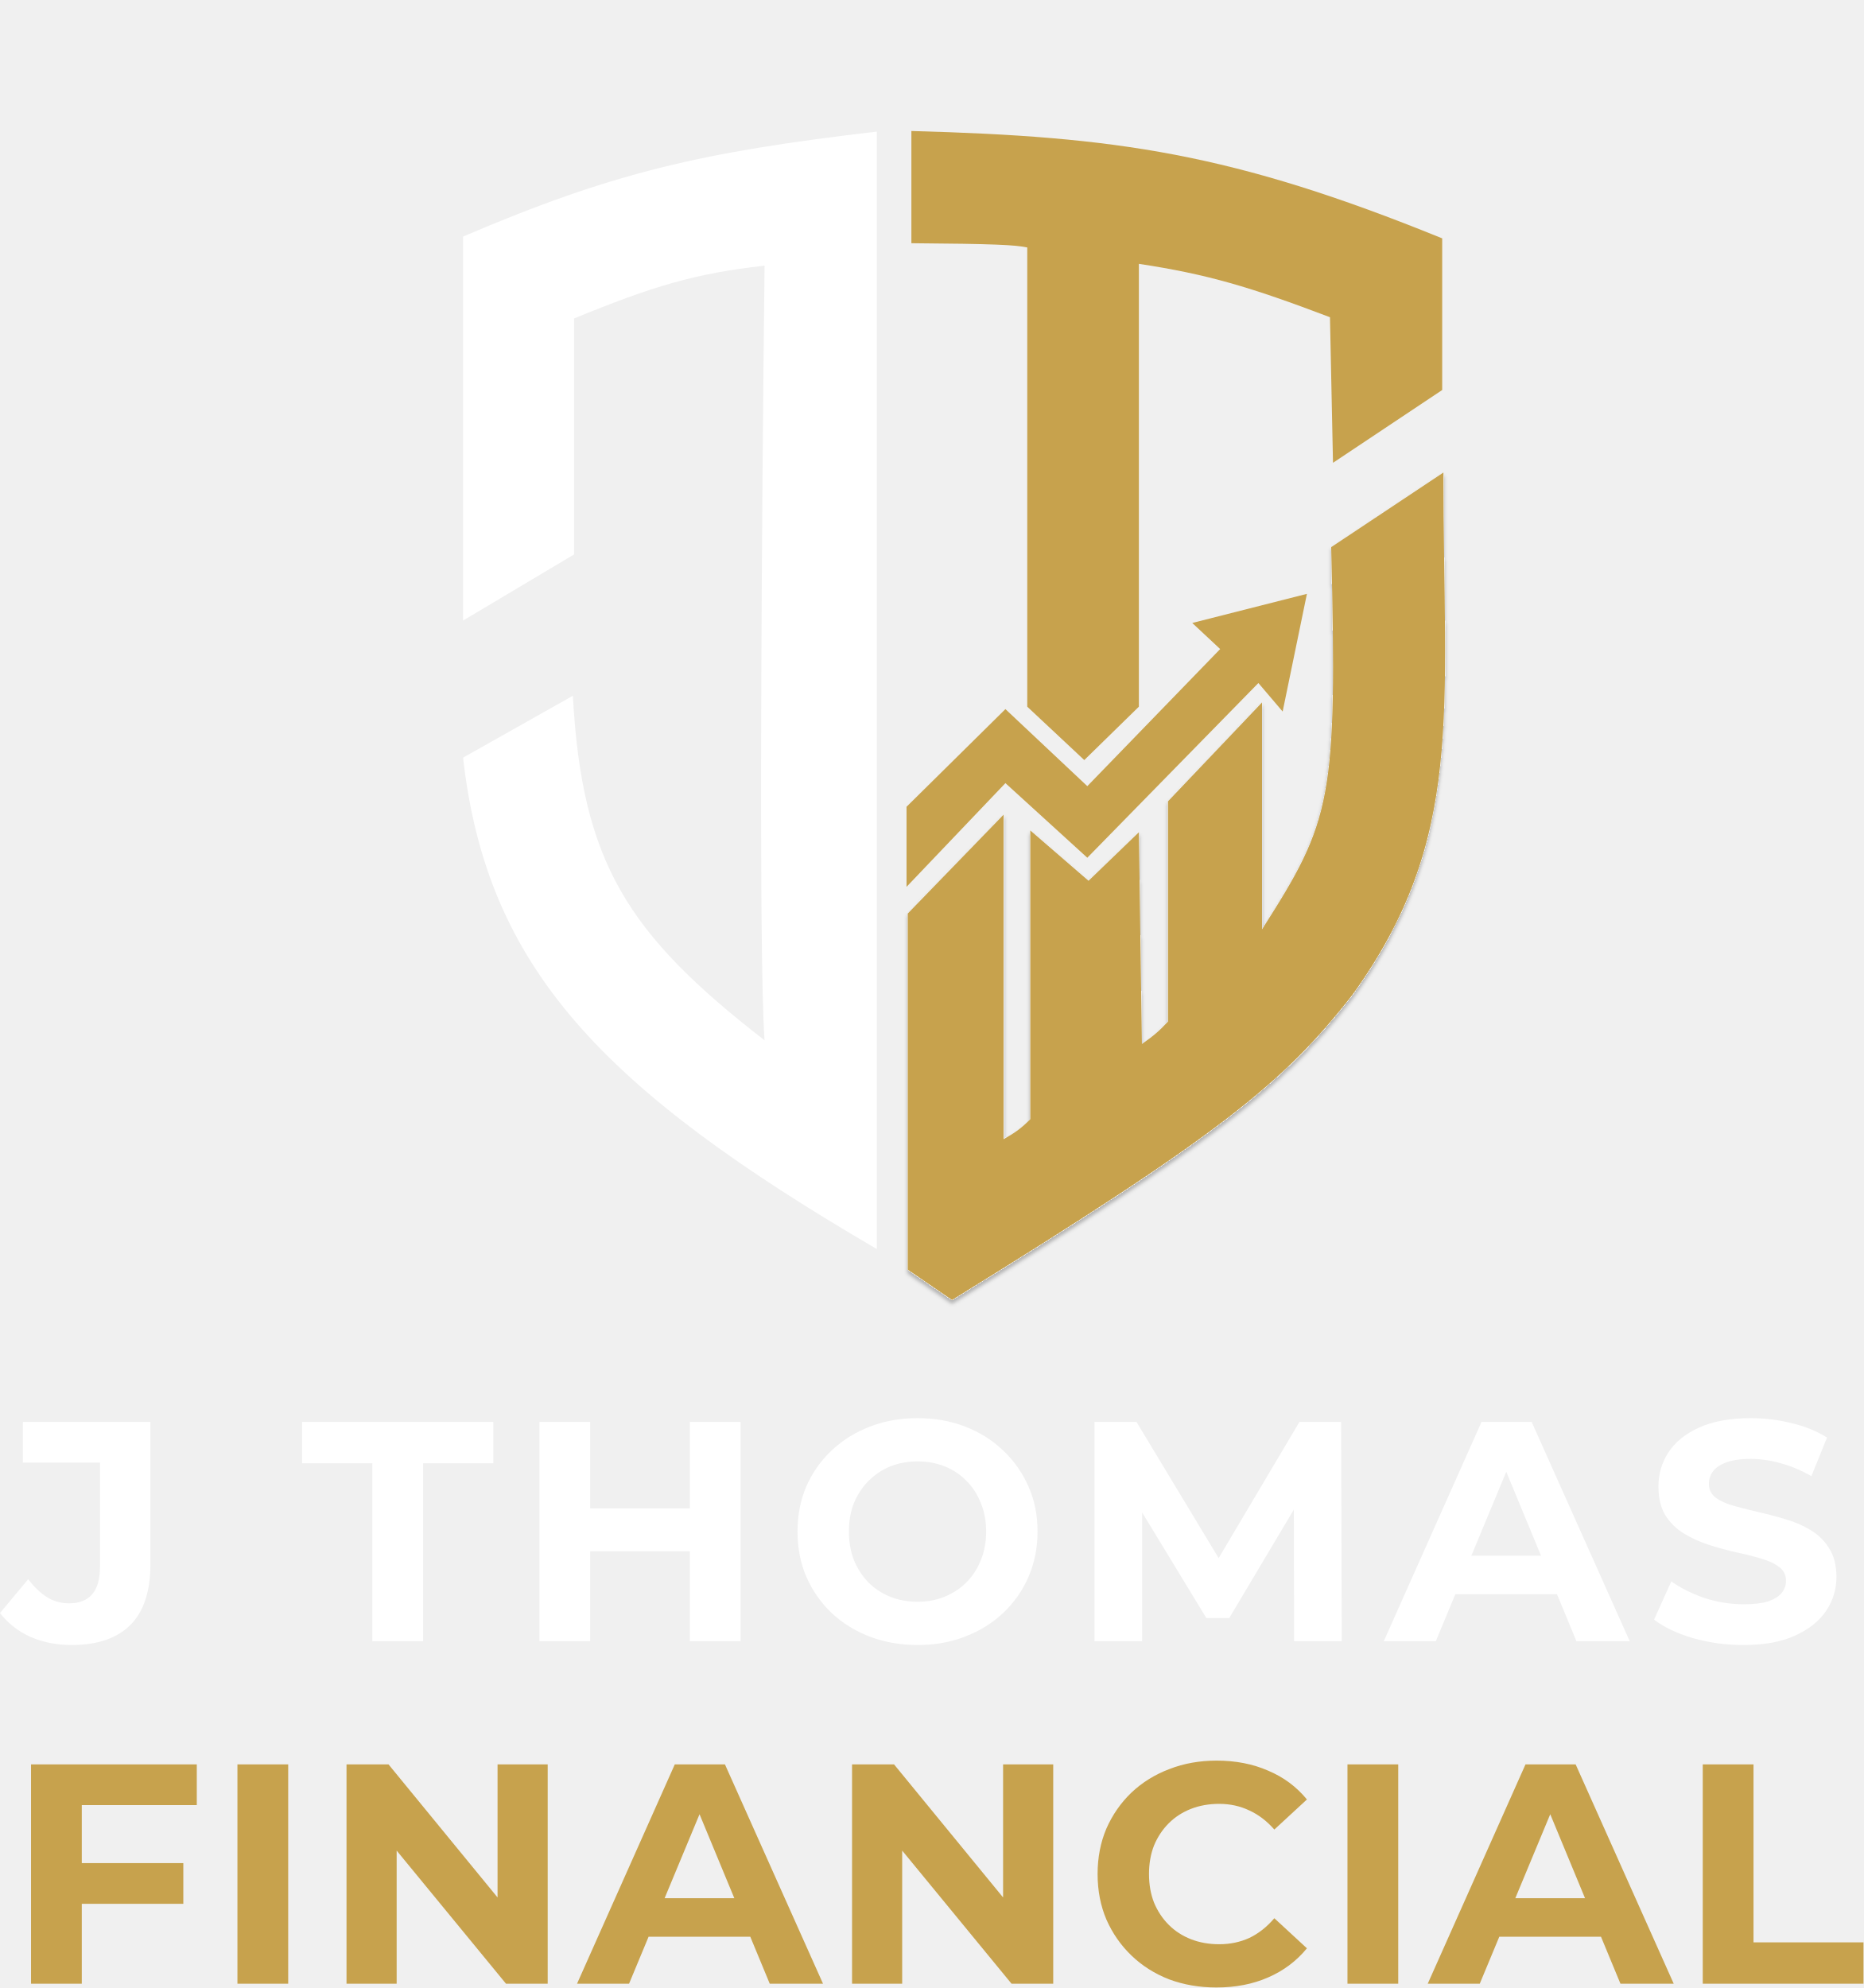
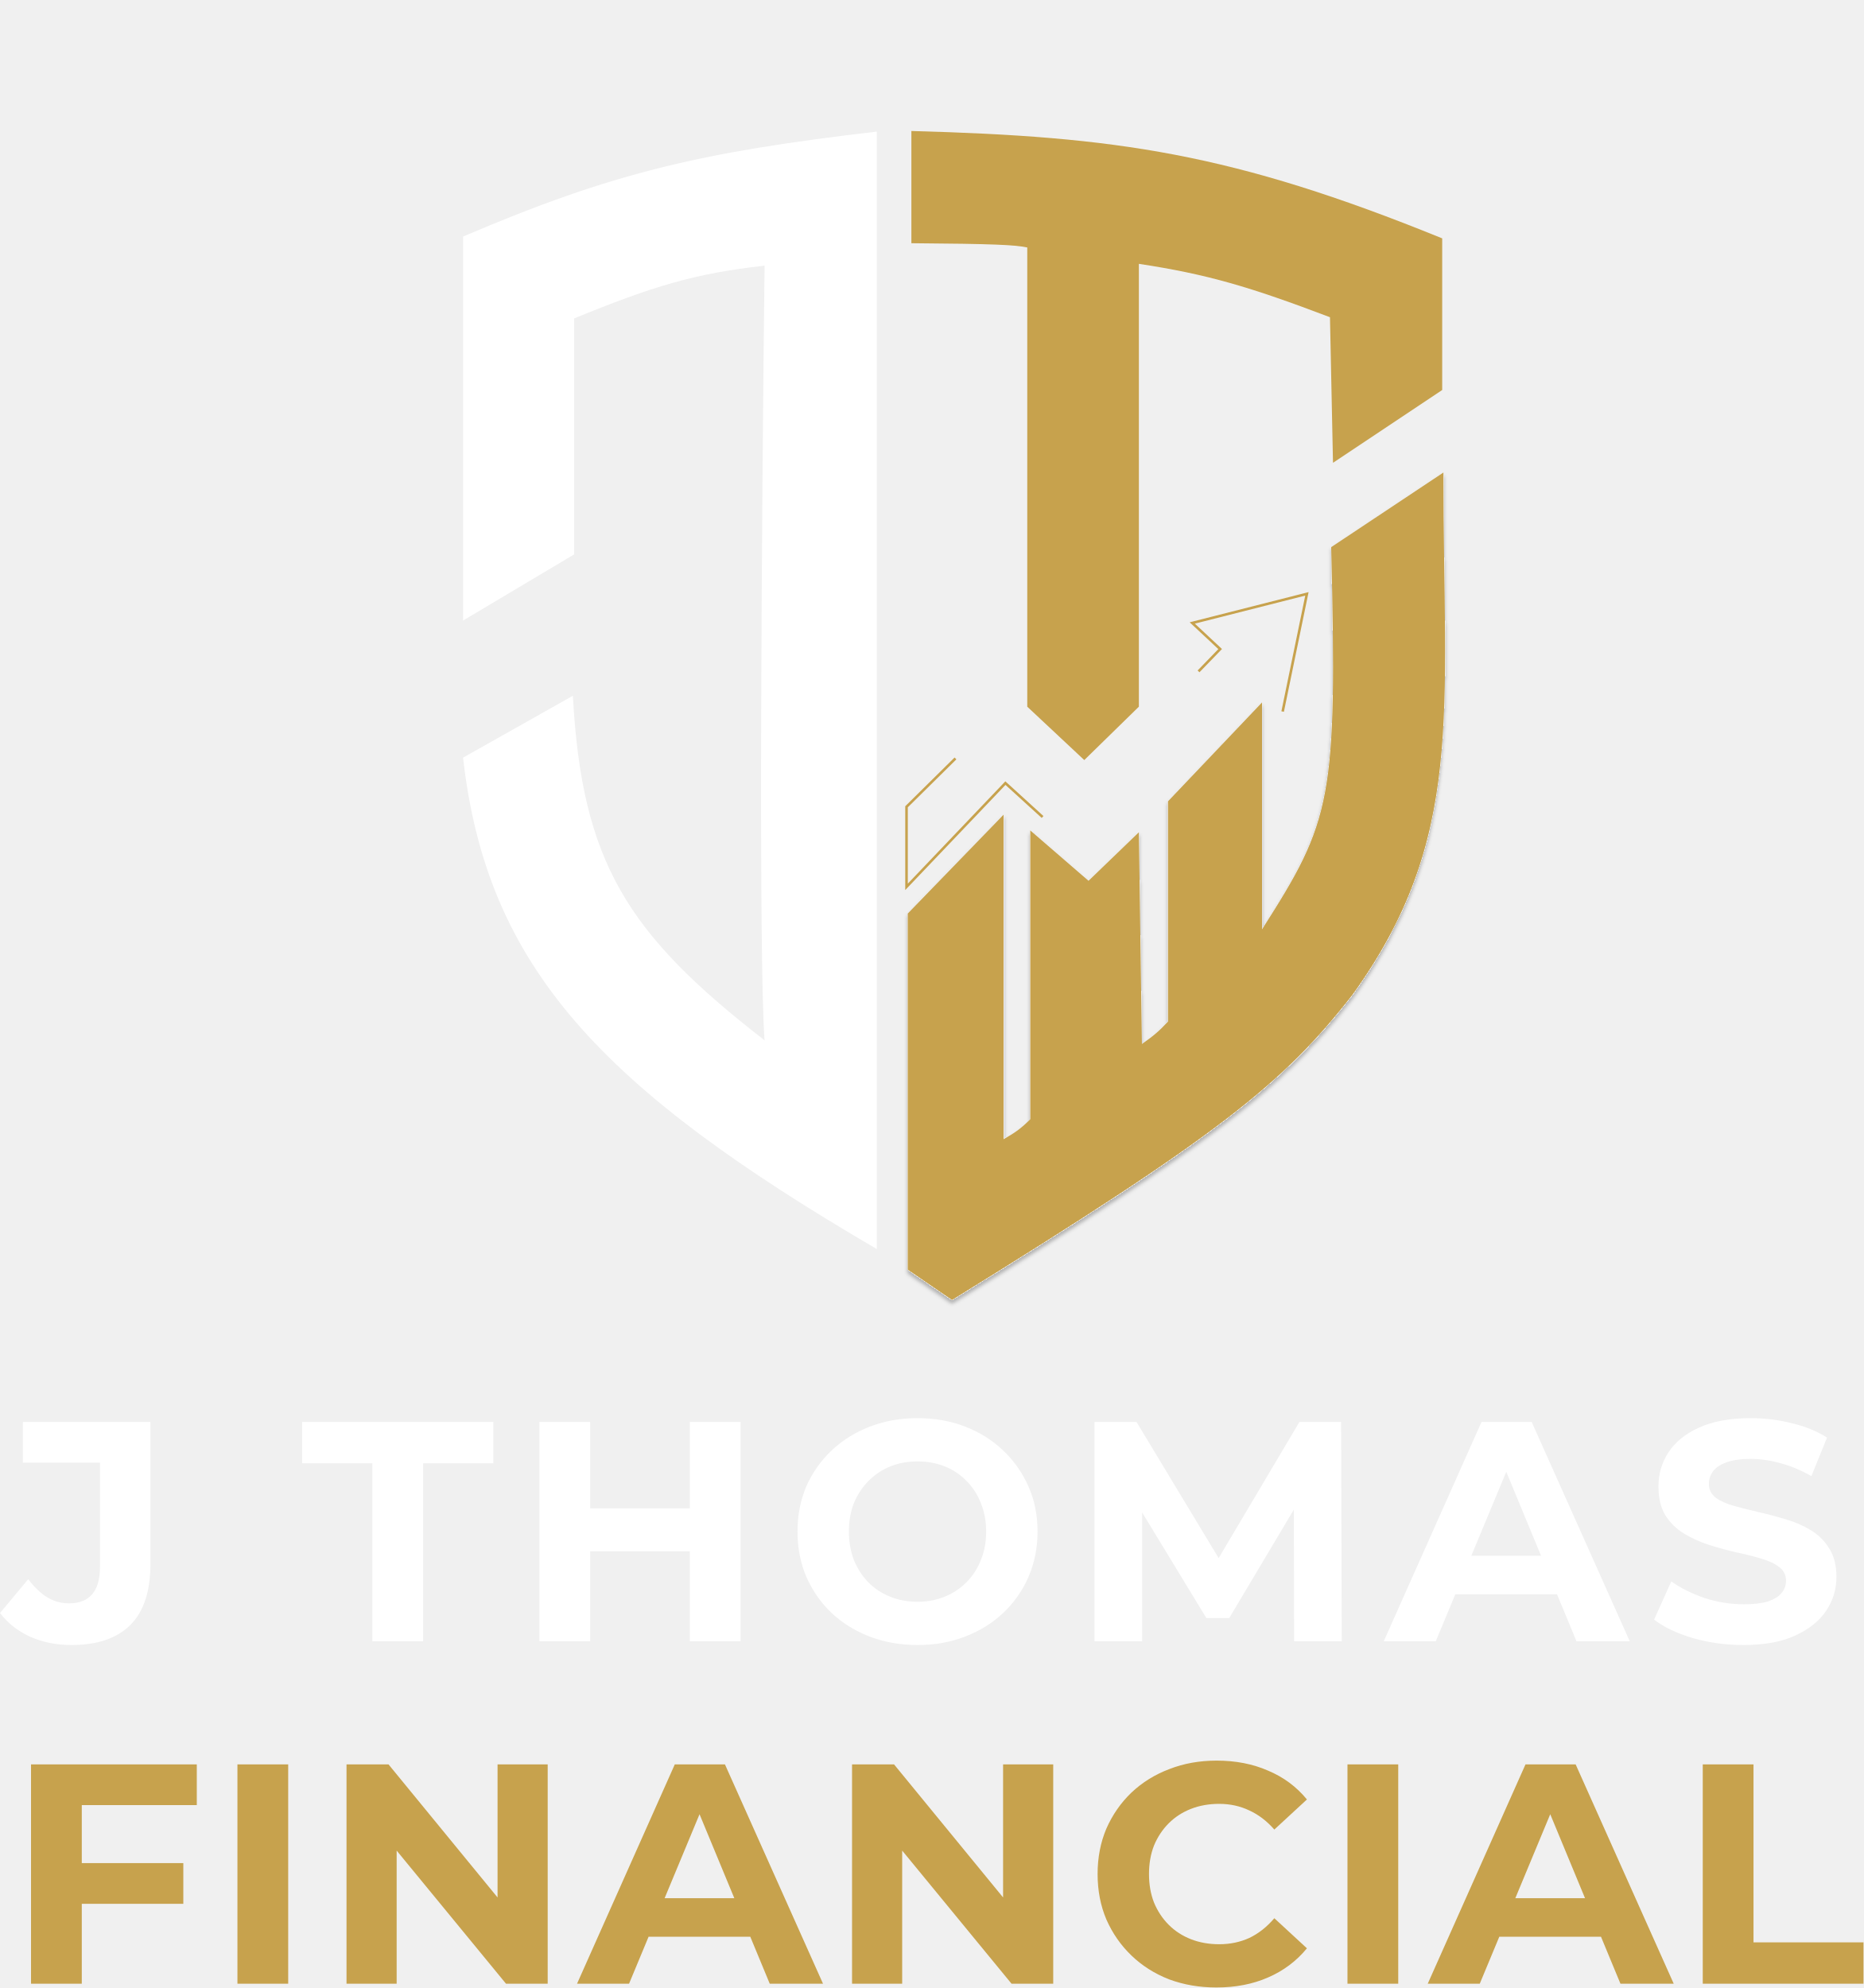
<svg xmlns="http://www.w3.org/2000/svg" width="2177" height="2322" viewBox="0 0 2177 2322" fill="none">
-   <path d="M1024.09 1458.86C702.404 1271.09 568.489 1130.09 540.856 884.93L669.103 812.658C679.613 1006.7 732.164 1090.41 893.004 1215.11C885.636 1118.75 889.934 571.751 893.004 310.297C811.271 319.401 762.032 334.426 670.52 371.941V647.566L540.856 724.798V276.287C715.159 201.89 817.898 177.799 1024.09 153.708V1458.86Z" fill="white" />
-   <path d="M1064.47 153C1303.9 159.502 1439.28 178.702 1684.45 278.413V455.55L1556.91 540.575L1553.37 370.524C1459.5 334.885 1410.07 320.283 1330.18 308.172V825.412L1266.41 887.765L1199.81 825.412V289.041C1185.72 286.04 1161.55 284.805 1064.47 284.081V153Z" fill="#C7A24D" />
-   <path d="M1498.1 831.08L1469.76 797.778L1269.95 1001.84L1174.3 914.689L1058.8 1035.85V942.322L1174.3 828.246L1269.95 918.231L1425.12 758.1L1392.53 727.632L1526.45 693.622L1498.1 831.08Z" fill="#C7A24D" />
+   <path id="shield-left" d="M1024.09 1458.86C702.404 1271.09 568.489 1130.09 540.856 884.93L669.103 812.658C679.613 1006.7 732.164 1090.41 893.004 1215.11C885.636 1118.75 889.934 571.751 893.004 310.297C811.271 319.401 762.032 334.426 670.52 371.941V647.566L540.856 724.798V276.287C715.159 201.89 817.898 177.799 1024.09 153.708V1458.86Z" fill="white" />
+   <path id="letter-t" d="M1064.47 153C1303.9 159.502 1439.28 178.702 1684.45 278.413V455.55L1556.91 540.575L1553.37 370.524C1459.5 334.885 1410.07 320.283 1330.18 308.172V825.412L1266.41 887.765L1199.81 825.412V289.041C1185.72 286.04 1161.55 284.805 1064.47 284.081V153Z" fill="#C7A24D" />
+   <path id="chart-arrow" d="M1498.1 831.08L1469.76 797.778L1269.95 1001.84L1174.3 914.689L1058.8 1035.85V942.322L1174.3 828.246L1269.95 918.231L1425.12 758.1L1392.53 727.632L1526.45 693.622L1498.1 831.08Z" fill="none" stroke="#C7A24D" stroke-width="3" />
  <g filter="url(#filter0_d_22_150)">
-     <path d="M1685.87 551.912C1685.87 833.206 1711.38 979.167 1579.59 1161.97C1498.28 1266.21 1423.71 1325.65 1111.95 1518.37L1060.22 1482.95V1067.03L1172.17 951.533V1330.61C1186.12 1322.66 1193.05 1317.61 1203.35 1307.22V969.956L1271.37 1028.77L1330.18 972.081L1333.72 1219.37C1346.96 1210.16 1353.73 1204.49 1364.19 1193.15V935.945L1474.01 820.452V1085.45C1555.5 957.911 1561.87 934.528 1554.79 639.063L1685.87 551.912Z" fill="#C7A24D" />
+     <path id="shield-right" d="M1685.87 551.912C1685.87 833.206 1711.38 979.167 1579.59 1161.97C1498.28 1266.21 1423.71 1325.65 1111.95 1518.37L1060.22 1482.95V1067.03L1172.17 951.533V1330.61C1186.12 1322.66 1193.05 1317.61 1203.35 1307.22V969.956L1271.37 1028.77L1330.18 972.081L1333.72 1219.37C1346.96 1210.16 1353.73 1204.49 1364.19 1193.15V935.945L1474.01 820.452V1085.45C1555.5 957.911 1561.87 934.528 1554.79 639.063L1685.87 551.912Z" fill="#C7A24D" />
  </g>
-   <path d="M91.134 2176.09H214.11V2223.67H91.134V2176.09ZM95.526 2317H36.234V2060.8H229.848V2108.38H95.526V2317ZM277.308 2317V2060.8H336.6V2317H277.308ZM404.722 2317V2060.8H453.766L604.924 2245.26H581.134V2060.8H639.694V2317H591.016L439.492 2132.54H463.282V2317H404.722ZM673.958 2317L788.15 2060.8H846.71L961.268 2317H899.048L805.352 2090.81H828.776L734.714 2317H673.958ZM731.054 2262.1L746.792 2217.08H878.552L894.656 2262.1H731.054ZM995.168 2317V2060.8H1044.21L1195.37 2245.26H1171.58V2060.8H1230.14V2317H1181.46L1029.94 2132.54H1053.73V2317H995.168ZM1420.69 2321.39C1400.92 2321.39 1382.5 2318.22 1365.42 2311.88C1348.58 2305.29 1333.94 2296.02 1321.5 2284.06C1309.06 2272.1 1299.3 2258.07 1292.22 2241.97C1285.39 2225.87 1281.97 2208.18 1281.97 2188.9C1281.97 2169.62 1285.39 2151.93 1292.22 2135.83C1299.3 2119.73 1309.06 2105.7 1321.5 2093.74C1334.19 2081.78 1348.95 2072.63 1365.79 2066.29C1382.62 2059.7 1401.04 2056.41 1421.05 2056.41C1443.26 2056.41 1463.26 2060.31 1481.08 2068.12C1499.13 2075.68 1514.26 2086.91 1526.46 2101.79L1488.4 2136.93C1479.61 2126.92 1469.85 2119.48 1459.12 2114.6C1448.38 2109.48 1436.67 2106.92 1423.98 2106.92C1412.02 2106.92 1401.04 2108.87 1391.04 2112.77C1381.04 2116.68 1372.37 2122.29 1365.05 2129.61C1357.73 2136.93 1352 2145.59 1347.85 2155.59C1343.95 2165.6 1342 2176.7 1342 2188.9C1342 2201.1 1343.95 2212.2 1347.85 2222.21C1352 2232.21 1357.73 2240.87 1365.05 2248.19C1372.37 2255.51 1381.04 2261.12 1391.04 2265.03C1401.04 2268.93 1412.02 2270.88 1423.98 2270.88C1436.67 2270.88 1448.38 2268.44 1459.12 2263.56C1469.85 2258.44 1479.61 2250.75 1488.4 2240.51L1526.46 2275.64C1514.26 2290.53 1499.13 2301.87 1481.08 2309.68C1463.26 2317.49 1443.13 2321.39 1420.69 2321.39ZM1573.82 2317V2060.8H1633.11V2317H1573.82ZM1667.56 2317L1781.75 2060.8H1840.31L1954.87 2317H1892.65L1798.96 2090.81H1822.38L1728.32 2317H1667.56ZM1724.66 2262.1L1740.4 2217.08H1872.16L1888.26 2262.1H1724.66ZM1988.77 2317V2060.8H2048.06V2268.69H2176.53V2317H1988.77Z" fill="#C7A24D" />
-   <path d="M83.448 1921.39C66.124 1921.39 50.142 1918.22 35.502 1911.88C21.106 1905.29 9.272 1896.02 -4.32469e-05 1884.06L32.94 1844.53C40.016 1853.8 47.458 1860.88 55.266 1865.76C63.074 1870.4 71.492 1872.71 80.52 1872.71C104.676 1872.71 116.754 1858.56 116.754 1830.26V1708.38H26.718V1660.8H175.68V1826.96C175.68 1858.68 167.872 1882.35 152.256 1897.97C136.64 1913.58 113.704 1921.39 83.448 1921.39ZM434.888 1917V1709.11H352.904V1660.8H576.164V1709.11H494.18V1917H434.888ZM805.706 1660.8H864.998V1917H805.706V1660.8ZM689.318 1917H630.026V1660.8H689.318V1917ZM810.098 1811.96H684.926V1761.82H810.098V1811.96ZM1072.01 1921.39C1051.76 1921.39 1032.97 1918.1 1015.65 1911.51C998.57 1904.92 983.686 1895.65 970.998 1883.69C958.554 1871.74 948.794 1857.71 941.718 1841.6C934.886 1825.5 931.47 1807.93 931.47 1788.9C931.47 1769.87 934.886 1752.3 941.718 1736.2C948.794 1720.09 958.676 1706.06 971.364 1694.11C984.052 1682.15 998.936 1672.88 1016.02 1666.29C1033.1 1659.7 1051.64 1656.41 1071.65 1656.41C1091.9 1656.41 1110.44 1659.7 1127.28 1666.29C1144.36 1672.88 1159.12 1682.15 1171.57 1694.11C1184.25 1706.06 1194.14 1720.09 1201.21 1736.2C1208.29 1752.06 1211.83 1769.62 1211.83 1788.9C1211.83 1807.93 1208.29 1825.62 1201.21 1841.97C1194.14 1858.07 1184.25 1872.1 1171.57 1884.06C1159.12 1895.77 1144.36 1904.92 1127.28 1911.51C1110.44 1918.1 1092.02 1921.39 1072.01 1921.39ZM1071.65 1870.88C1083.12 1870.88 1093.61 1868.93 1103.12 1865.03C1112.88 1861.12 1121.42 1855.51 1128.74 1848.19C1136.06 1840.87 1141.68 1832.21 1145.58 1822.21C1149.73 1812.2 1151.8 1801.1 1151.8 1788.9C1151.8 1776.7 1149.73 1765.6 1145.58 1755.59C1141.68 1745.59 1136.06 1736.93 1128.74 1729.61C1121.67 1722.29 1113.25 1716.68 1103.49 1712.77C1093.73 1708.87 1083.12 1706.92 1071.65 1706.92C1060.18 1706.92 1049.57 1708.87 1039.81 1712.77C1030.29 1716.68 1021.87 1722.29 1014.55 1729.61C1007.23 1736.93 1001.5 1745.59 997.35 1755.59C993.446 1765.6 991.494 1776.7 991.494 1788.9C991.494 1800.86 993.446 1811.96 997.35 1822.21C1001.5 1832.21 1007.11 1840.87 1014.19 1848.19C1021.51 1855.51 1030.05 1861.12 1039.81 1865.03C1049.57 1868.93 1060.18 1870.88 1071.65 1870.88ZM1278.35 1917V1660.8H1327.39L1436.46 1841.6H1410.47L1517.71 1660.8H1566.39L1567.12 1917H1511.49L1511.12 1746.08H1521.37L1435.73 1889.92H1409.01L1321.53 1746.08H1333.98V1917H1278.35ZM1616.19 1917L1730.39 1660.8H1788.95L1903.5 1917H1841.28L1747.59 1690.81H1771.01L1676.95 1917H1616.19ZM1673.29 1862.1L1689.03 1817.08H1820.79L1836.89 1862.1H1673.29ZM2036.22 1921.39C2015.73 1921.39 1996.09 1918.71 1977.3 1913.34C1958.51 1907.73 1943.38 1900.53 1931.91 1891.75L1952.04 1847.09C1963.02 1854.9 1975.96 1861.37 1990.84 1866.49C2005.97 1871.37 2021.22 1873.81 2036.59 1873.81C2048.3 1873.81 2057.7 1872.71 2064.77 1870.52C2072.09 1868.08 2077.46 1864.78 2080.88 1860.64C2084.29 1856.49 2086 1851.73 2086 1846.36C2086 1839.53 2083.32 1834.16 2077.95 1830.26C2072.58 1826.11 2065.5 1822.82 2056.72 1820.38C2047.94 1817.69 2038.18 1815.25 2027.44 1813.06C2016.95 1810.62 2006.33 1807.69 1995.6 1804.27C1985.11 1800.86 1975.47 1796.46 1966.68 1791.1C1957.9 1785.73 1950.7 1778.65 1945.09 1769.87C1939.72 1761.08 1937.04 1749.86 1937.04 1736.2C1937.04 1721.56 1940.94 1708.26 1948.75 1696.3C1956.8 1684.1 1968.76 1674.46 1984.62 1667.39C2000.72 1660.07 2020.85 1656.41 2045.01 1656.41C2061.11 1656.41 2076.97 1658.36 2092.59 1662.26C2108.2 1665.92 2121.99 1671.54 2133.95 1679.1L2115.65 1724.12C2103.69 1717.29 2091.73 1712.28 2079.78 1709.11C2067.82 1705.7 2056.11 1703.99 2044.64 1703.99C2033.17 1703.99 2023.78 1705.33 2016.46 1708.01C2009.14 1710.7 2003.89 1714.24 2000.72 1718.63C1997.55 1722.78 1995.96 1727.66 1995.96 1733.27C1995.96 1739.86 1998.65 1745.22 2004.02 1749.37C2009.38 1753.28 2016.46 1756.45 2025.24 1758.89C2034.03 1761.33 2043.67 1763.77 2054.16 1766.21C2064.89 1768.65 2075.51 1771.45 2086 1774.63C2096.74 1777.8 2106.5 1782.07 2115.28 1787.44C2124.06 1792.8 2131.14 1799.88 2136.51 1808.66C2142.12 1817.45 2144.93 1828.55 2144.93 1841.97C2144.93 1856.37 2140.9 1869.54 2132.85 1881.5C2124.8 1893.45 2112.72 1903.09 2096.61 1910.41C2080.75 1917.73 2060.62 1921.39 2036.22 1921.39Z" fill="white" />
+   <path id="j-thomas" d="M91.134 2176.09H214.11V2223.67H91.134V2176.09ZM95.526 2317H36.234V2060.8H229.848V2108.38H95.526V2317ZM277.308 2317V2060.8H336.6V2317H277.308ZM404.722 2317V2060.8H453.766L604.924 2245.26H581.134V2060.8H639.694V2317H591.016L439.492 2132.54H463.282V2317H404.722ZM673.958 2317L788.15 2060.8H846.71L961.268 2317H899.048L805.352 2090.81H828.776L734.714 2317H673.958ZM731.054 2262.1L746.792 2217.08H878.552L894.656 2262.1H731.054ZM995.168 2317V2060.8H1044.21L1195.37 2245.26H1171.58V2060.8H1230.14V2317H1181.46L1029.94 2132.54H1053.73V2317H995.168ZM1420.69 2321.39C1400.92 2321.39 1382.5 2318.22 1365.42 2311.88C1348.58 2305.29 1333.94 2296.02 1321.5 2284.06C1309.06 2272.1 1299.3 2258.07 1292.22 2241.97C1285.39 2225.87 1281.97 2208.18 1281.97 2188.9C1281.97 2169.62 1285.39 2151.93 1292.22 2135.83C1299.3 2119.73 1309.06 2105.7 1321.5 2093.74C1334.19 2081.78 1348.95 2072.63 1365.79 2066.29C1382.62 2059.7 1401.04 2056.41 1421.05 2056.41C1443.26 2056.41 1463.26 2060.31 1481.08 2068.12C1499.13 2075.68 1514.26 2086.91 1526.46 2101.79L1488.4 2136.93C1479.61 2126.92 1469.85 2119.48 1459.12 2114.6C1448.38 2109.48 1436.67 2106.92 1423.98 2106.92C1412.02 2106.92 1401.04 2108.87 1391.04 2112.77C1381.04 2116.68 1372.37 2122.29 1365.05 2129.61C1357.73 2136.93 1352 2145.59 1347.85 2155.59C1343.95 2165.6 1342 2176.7 1342 2188.9C1342 2201.1 1343.95 2212.2 1347.85 2222.21C1352 2232.21 1357.73 2240.87 1365.05 2248.19C1372.37 2255.51 1381.04 2261.12 1391.04 2265.03C1401.04 2268.93 1412.02 2270.88 1423.98 2270.88C1436.67 2270.88 1448.38 2268.44 1459.12 2263.56C1469.85 2258.44 1479.61 2250.75 1488.4 2240.51L1526.46 2275.64C1514.26 2290.53 1499.13 2301.87 1481.08 2309.68C1463.26 2317.49 1443.13 2321.39 1420.69 2321.39ZM1573.82 2317V2060.8H1633.11V2317H1573.82ZM1667.56 2317L1781.75 2060.8H1840.31L1954.87 2317H1892.65L1798.96 2090.81H1822.38L1728.32 2317H1667.56ZM1724.66 2262.1L1740.4 2217.08H1872.16L1888.26 2262.1H1724.66ZM1988.77 2317V2060.8H2048.06V2268.69H2176.53V2317H1988.77Z" fill="#C7A24D" />
+   <path id="financial" d="M83.448 1921.39C66.124 1921.39 50.142 1918.22 35.502 1911.88C21.106 1905.29 9.272 1896.02 -4.32469e-05 1884.06L32.94 1844.53C40.016 1853.8 47.458 1860.88 55.266 1865.76C63.074 1870.4 71.492 1872.71 80.52 1872.71C104.676 1872.71 116.754 1858.56 116.754 1830.26V1708.38H26.718V1660.8H175.68V1826.96C175.68 1858.68 167.872 1882.35 152.256 1897.97C136.64 1913.58 113.704 1921.39 83.448 1921.39ZM434.888 1917V1709.11H352.904V1660.8H576.164V1709.11H494.18V1917H434.888ZM805.706 1660.8H864.998V1917H805.706V1660.8ZM689.318 1917H630.026V1660.8H689.318V1917ZM810.098 1811.96H684.926V1761.82H810.098V1811.96ZM1072.01 1921.39C1051.76 1921.39 1032.97 1918.1 1015.65 1911.51C998.57 1904.92 983.686 1895.65 970.998 1883.69C958.554 1871.74 948.794 1857.71 941.718 1841.6C934.886 1825.5 931.47 1807.93 931.47 1788.9C931.47 1769.87 934.886 1752.3 941.718 1736.2C948.794 1720.09 958.676 1706.06 971.364 1694.11C984.052 1682.15 998.936 1672.88 1016.02 1666.29C1033.1 1659.7 1051.64 1656.41 1071.65 1656.41C1091.9 1656.41 1110.44 1659.7 1127.28 1666.29C1144.36 1672.88 1159.12 1682.15 1171.57 1694.11C1184.25 1706.06 1194.14 1720.09 1201.21 1736.2C1208.29 1752.06 1211.83 1769.62 1211.83 1788.9C1211.83 1807.93 1208.29 1825.62 1201.21 1841.97C1194.14 1858.07 1184.25 1872.1 1171.57 1884.06C1159.12 1895.77 1144.36 1904.92 1127.28 1911.51C1110.44 1918.1 1092.02 1921.39 1072.01 1921.39ZM1071.65 1870.88C1083.12 1870.88 1093.61 1868.93 1103.12 1865.03C1112.88 1861.12 1121.42 1855.51 1128.74 1848.19C1136.06 1840.87 1141.68 1832.21 1145.58 1822.21C1149.73 1812.2 1151.8 1801.1 1151.8 1788.9C1151.8 1776.7 1149.73 1765.6 1145.58 1755.59C1141.68 1745.59 1136.06 1736.93 1128.74 1729.61C1121.67 1722.29 1113.25 1716.68 1103.49 1712.77C1093.73 1708.87 1083.12 1706.92 1071.65 1706.92C1060.18 1706.92 1049.57 1708.87 1039.81 1712.77C1030.29 1716.68 1021.87 1722.29 1014.55 1729.61C1007.23 1736.93 1001.5 1745.59 997.35 1755.59C993.446 1765.6 991.494 1776.7 991.494 1788.9C991.494 1800.86 993.446 1811.96 997.35 1822.21C1001.5 1832.21 1007.11 1840.87 1014.19 1848.19C1021.51 1855.51 1030.05 1861.12 1039.81 1865.03C1049.57 1868.93 1060.18 1870.88 1071.65 1870.88ZM1278.35 1917V1660.8H1327.39L1436.46 1841.6H1410.47L1517.71 1660.8H1566.39L1567.12 1917H1511.49L1511.12 1746.08H1521.37L1435.73 1889.92H1409.01L1321.53 1746.08H1333.98V1917H1278.35ZM1616.19 1917L1730.39 1660.8H1788.95L1903.5 1917H1841.28L1747.59 1690.81H1771.01L1676.95 1917H1616.19ZM1673.29 1862.1L1689.03 1817.08H1820.79L1836.89 1862.1H1673.29ZM2036.22 1921.39C2015.73 1921.39 1996.09 1918.71 1977.3 1913.34C1958.51 1907.73 1943.38 1900.53 1931.91 1891.75L1952.04 1847.09C1963.02 1854.9 1975.96 1861.37 1990.84 1866.49C2005.97 1871.37 2021.22 1873.81 2036.59 1873.81C2048.3 1873.81 2057.7 1872.71 2064.77 1870.52C2072.09 1868.08 2077.46 1864.78 2080.88 1860.64C2084.29 1856.49 2086 1851.73 2086 1846.36C2086 1839.53 2083.32 1834.16 2077.95 1830.26C2072.58 1826.11 2065.5 1822.82 2056.72 1820.38C2047.94 1817.69 2038.18 1815.25 2027.44 1813.06C2016.95 1810.62 2006.33 1807.69 1995.6 1804.27C1985.11 1800.86 1975.47 1796.46 1966.68 1791.1C1957.9 1785.73 1950.7 1778.65 1945.09 1769.87C1939.72 1761.08 1937.04 1749.86 1937.04 1736.2C1937.04 1721.56 1940.94 1708.26 1948.75 1696.3C1956.8 1684.1 1968.76 1674.46 1984.62 1667.39C2000.72 1660.07 2020.85 1656.41 2045.01 1656.41C2061.11 1656.41 2076.97 1658.36 2092.59 1662.26C2108.2 1665.92 2121.99 1671.54 2133.95 1679.1L2115.65 1724.12C2103.69 1717.29 2091.73 1712.28 2079.78 1709.11C2067.82 1705.7 2056.11 1703.99 2044.64 1703.99C2033.17 1703.99 2023.78 1705.33 2016.46 1708.01C2009.14 1710.7 2003.89 1714.24 2000.72 1718.63C1997.55 1722.78 1995.96 1727.66 1995.96 1733.27C1995.96 1739.86 1998.65 1745.22 2004.02 1749.37C2009.38 1753.28 2016.46 1756.45 2025.24 1758.89C2034.03 1761.33 2043.67 1763.77 2054.16 1766.21C2064.89 1768.65 2075.51 1771.45 2086 1774.63C2096.74 1777.8 2106.5 1782.07 2115.28 1787.44C2124.06 1792.8 2131.14 1799.88 2136.51 1808.66C2142.12 1817.45 2144.93 1828.55 2144.93 1841.97C2144.93 1856.37 2140.9 1869.54 2132.85 1881.5C2124.8 1893.45 2112.72 1903.09 2096.61 1910.41C2080.75 1917.73 2060.62 1921.39 2036.22 1921.39Z" fill="white" />
  <defs>
+     <style>
+   #chart-arrow {
+     stroke-dasharray: 400;
+     stroke-dashoffset: 400;
+     transform-origin: center;
+     animation:
+       drawArrow 1.2s ease-out forwards,
+       fillIn 0.3s ease-out 1.2s forwards,
+       lift 0.4s ease-out 1.5s forwards;
+   }
+ 
+   @keyframes drawArrow {
+     to {
+       stroke-dashoffset: 0;
+     }
+   }
+ 
+   @keyframes fillIn {
+     from {
+       fill: transparent;
+       stroke-width: 3;
+     }
+     to {
+       fill: #C7A24D;
+       stroke-width: 0;
+     }
+   }
+ 
+   @keyframes lift {
+     from {
+       transform: translateY(4px);
+     }
+     to {
+       transform: translateY(0);
+     }
+   }
+ </style>
    <filter id="filter0_d_22_150" x="1056.22" y="551.912" width="635.635" height="974.46" filterUnits="userSpaceOnUse" color-interpolation-filters="sRGB">
      <feFlood flood-opacity="0" result="BackgroundImageFix" />
      <feColorMatrix in="SourceAlpha" type="matrix" values="0 0 0 0 0 0 0 0 0 0 0 0 0 0 0 0 0 0 127 0" result="hardAlpha" />
      <feOffset dy="4" />
      <feGaussianBlur stdDeviation="2" />
      <feComposite in2="hardAlpha" operator="out" />
      <feColorMatrix type="matrix" values="0 0 0 0 0 0 0 0 0 0 0 0 0 0 0 0 0 0 0.25 0" />
      <feBlend mode="normal" in2="BackgroundImageFix" result="effect1_dropShadow_22_150" />
      <feBlend mode="normal" in="SourceGraphic" in2="effect1_dropShadow_22_150" result="shape" />
    </filter>
  </defs>
</svg>
